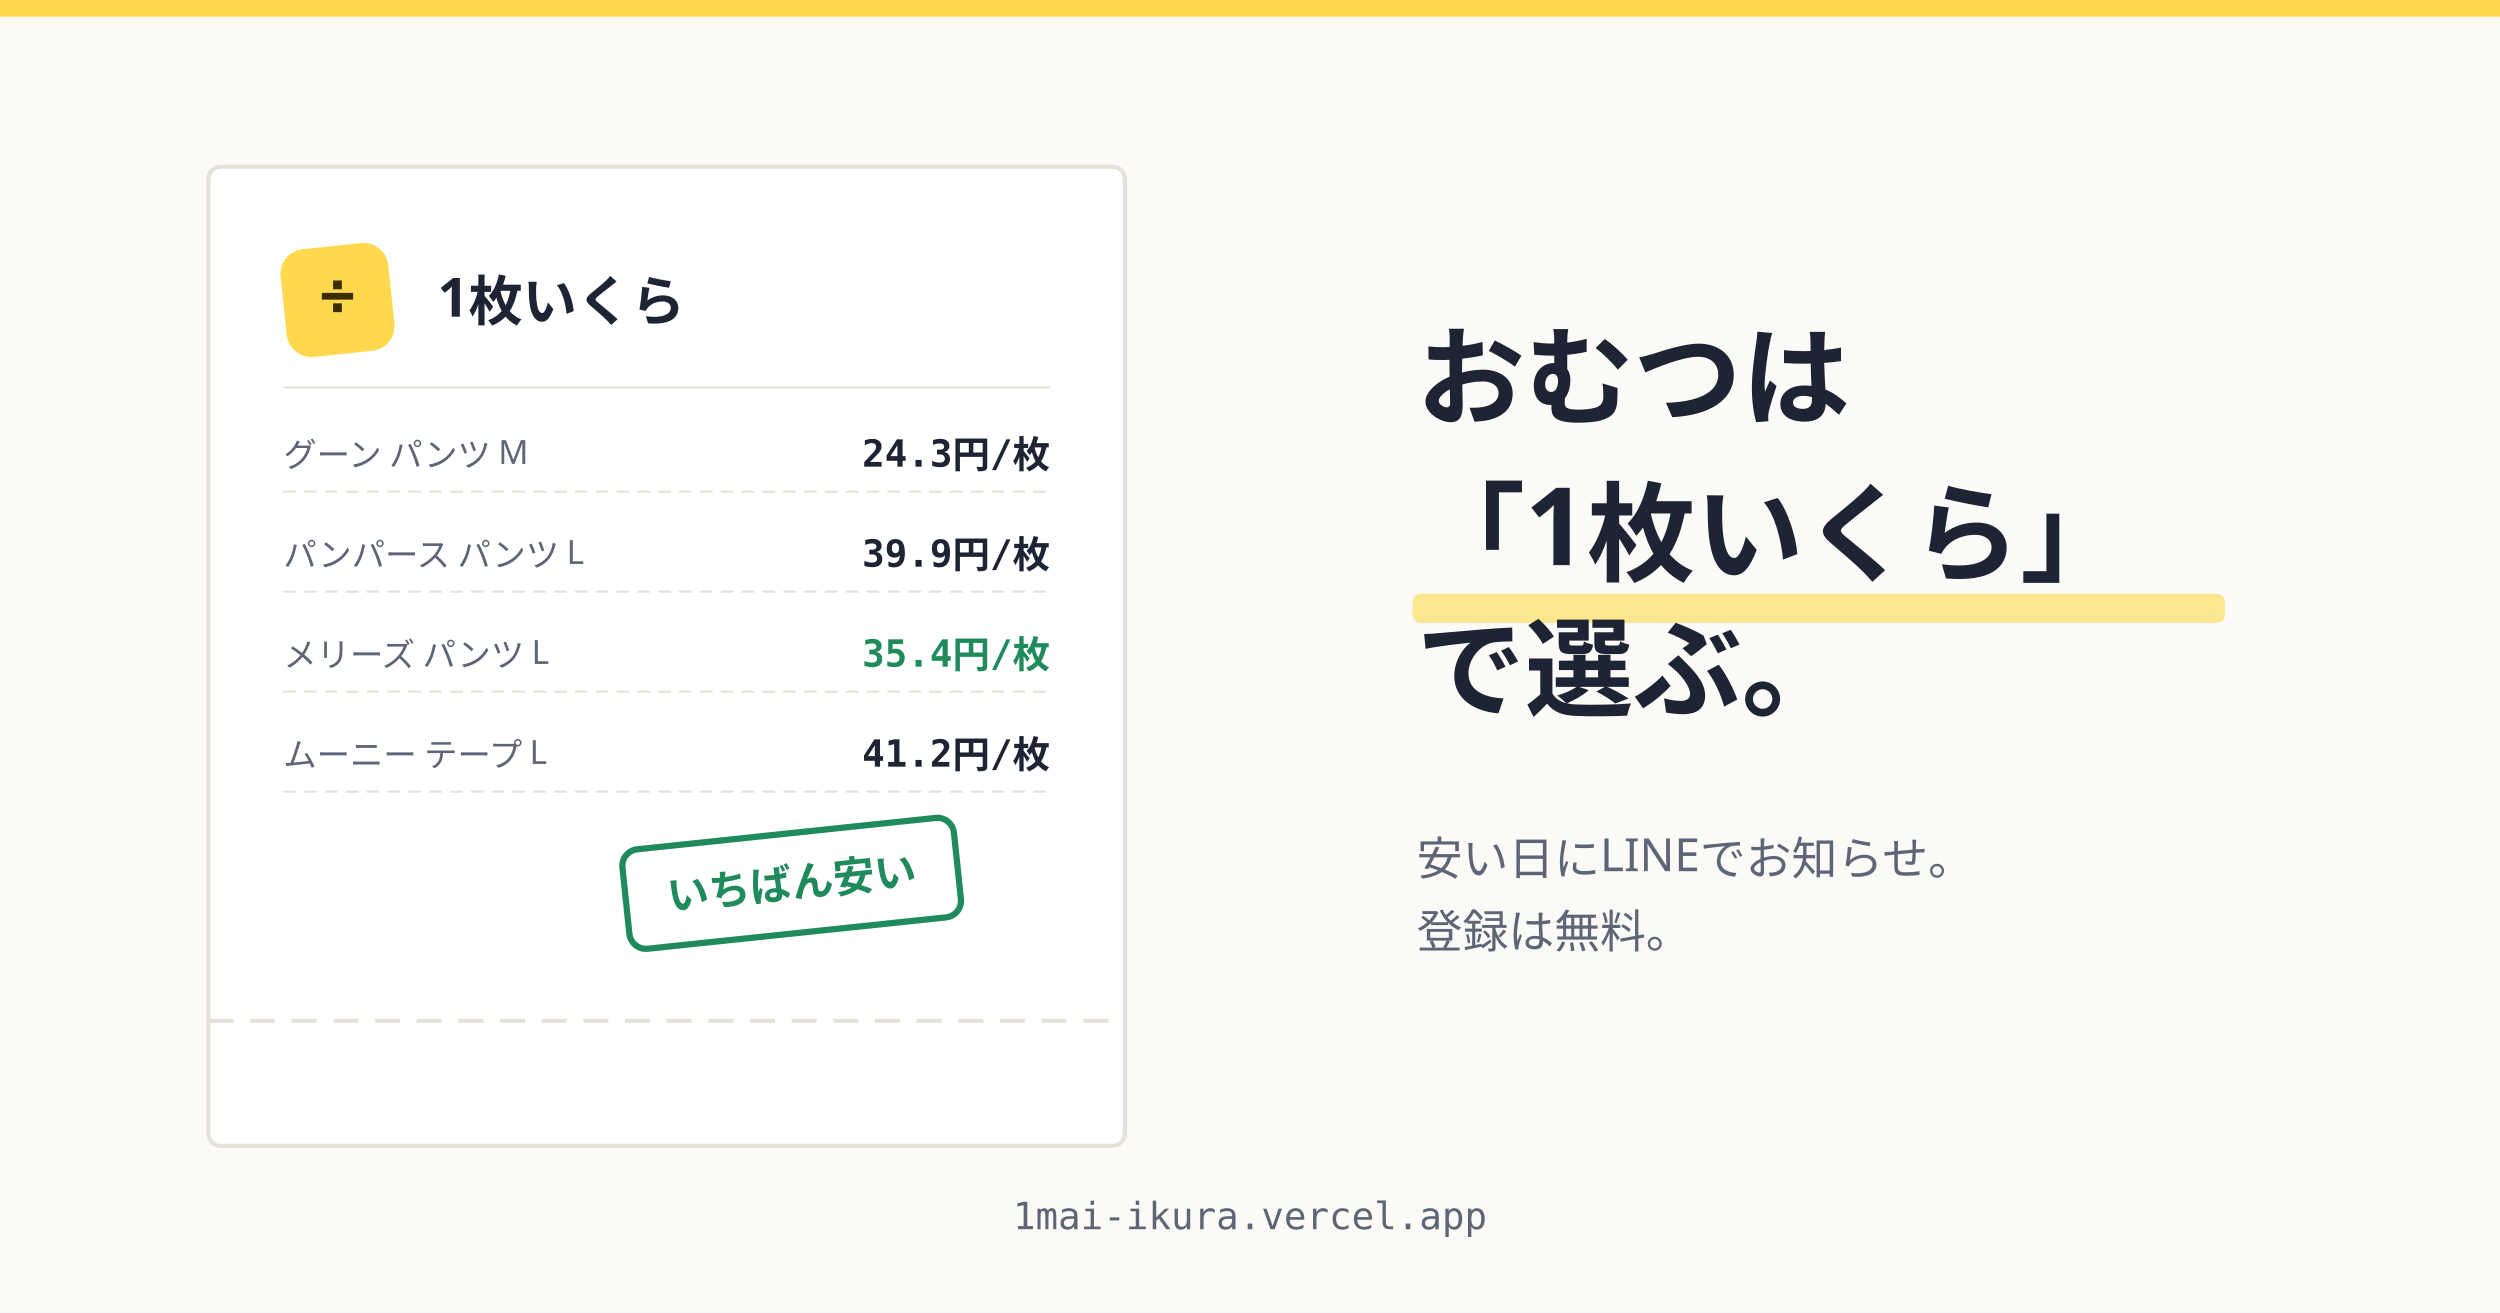
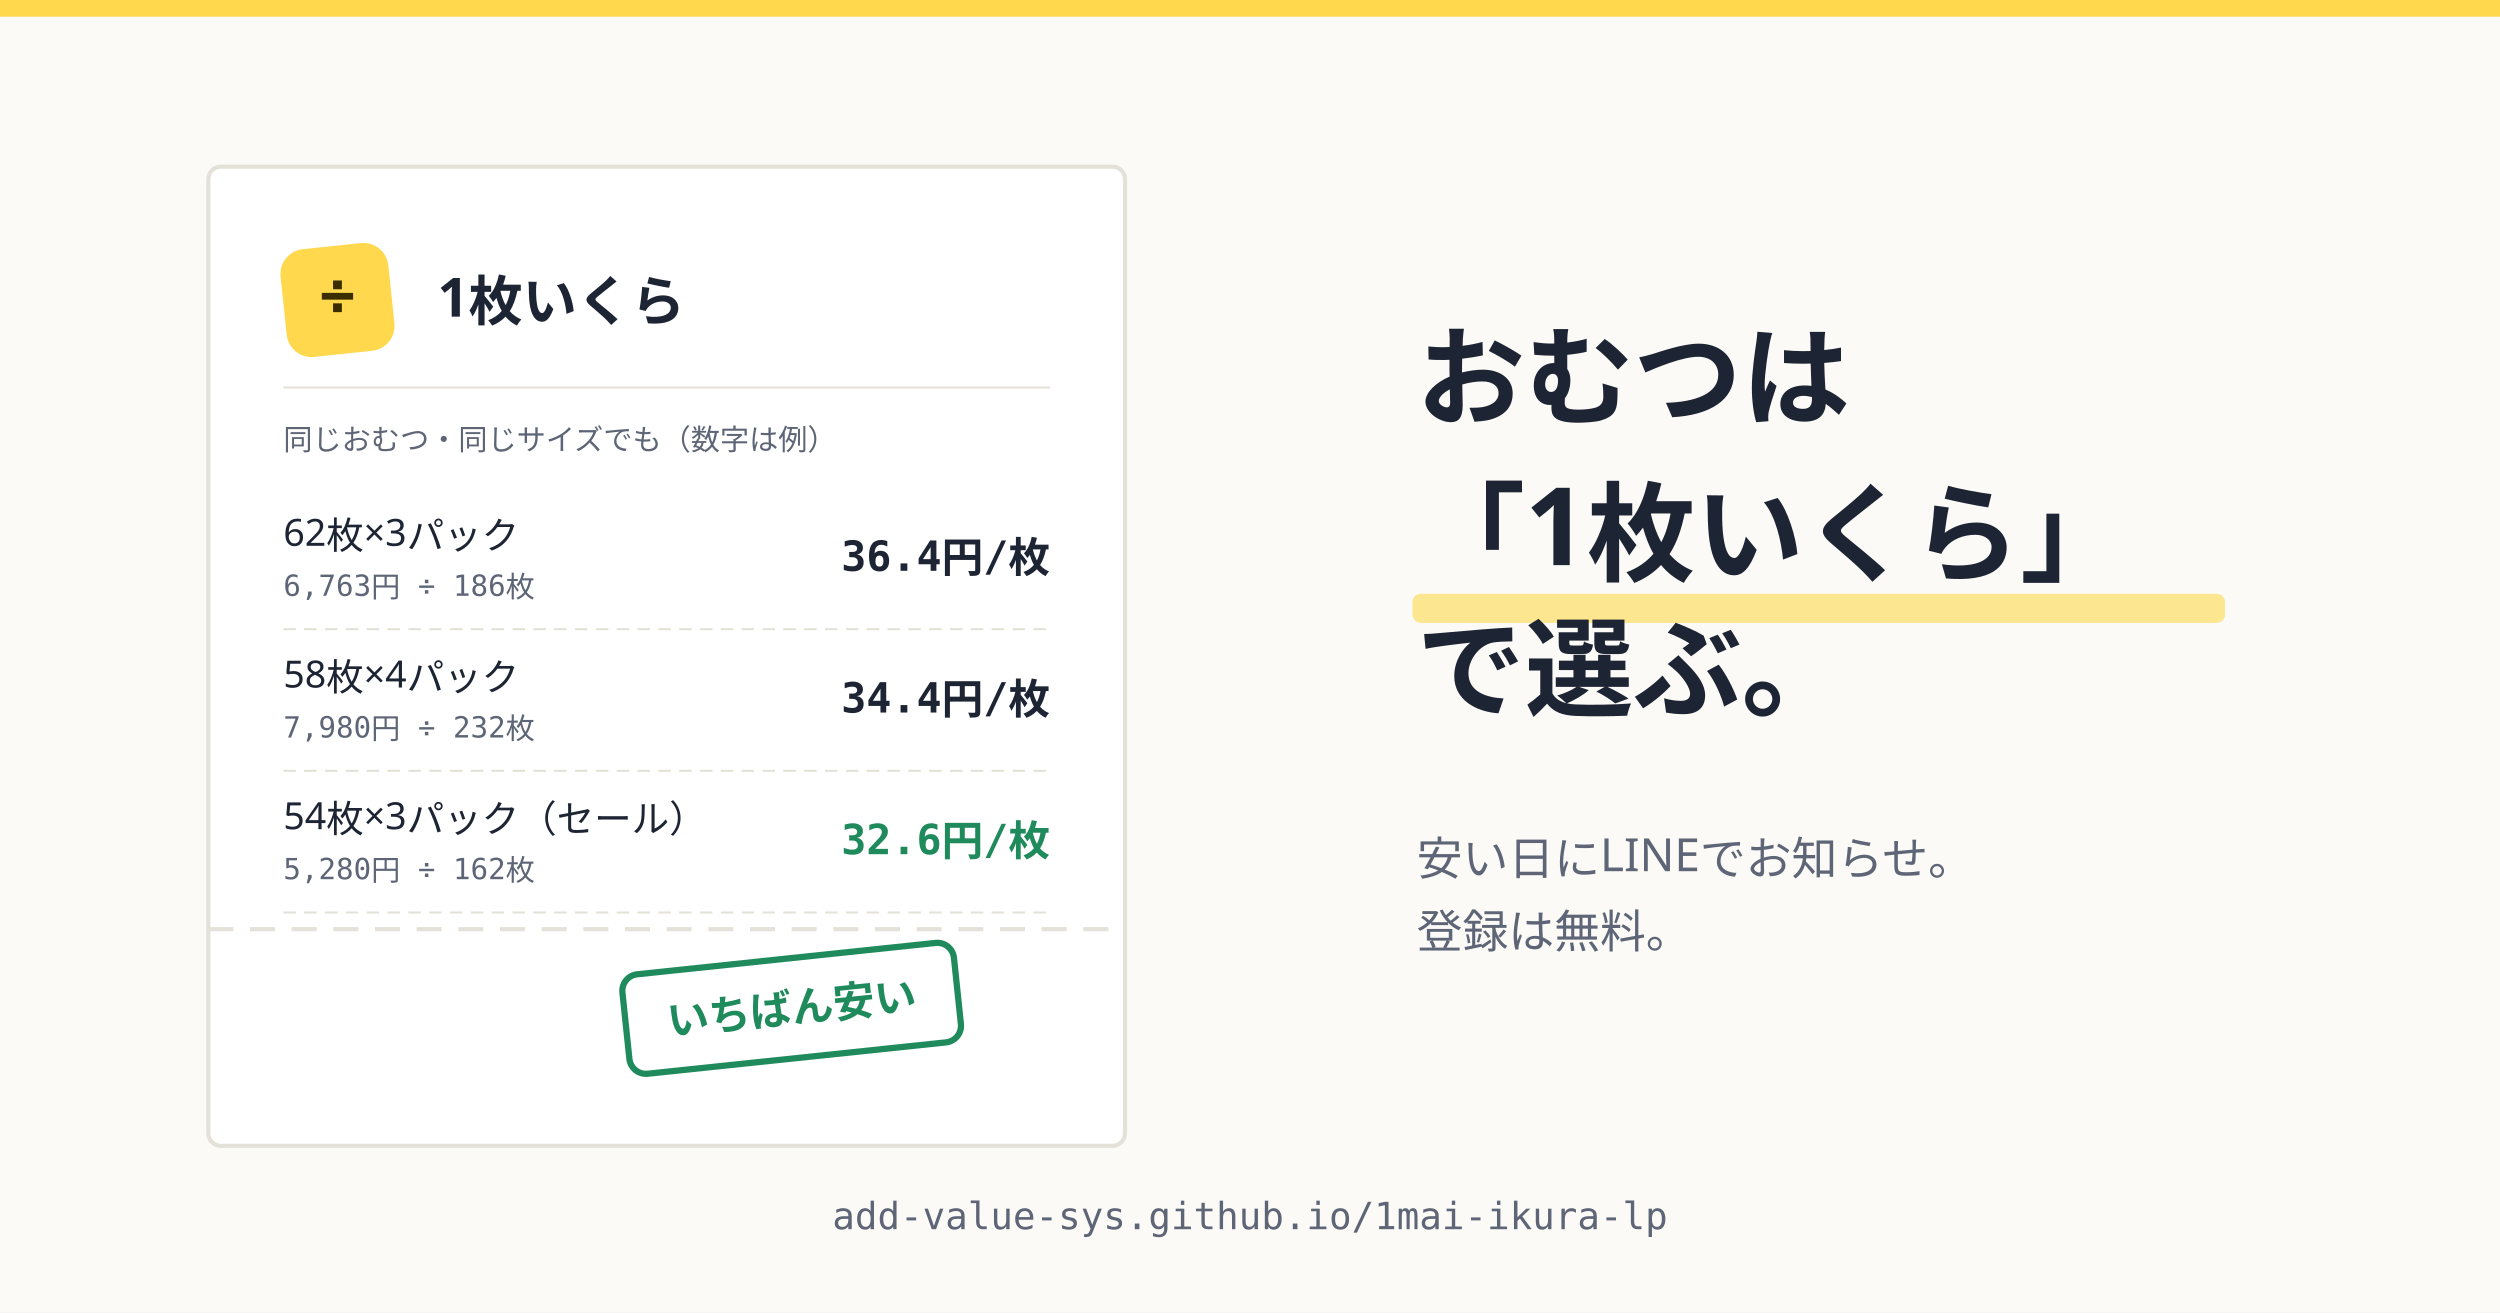
<svg xmlns="http://www.w3.org/2000/svg" width="1200" height="630" viewBox="0 0 1200 630">
  <rect width="1200" height="630" fill="#fbfaf6" />
  <rect x="0" y="0" width="1200" height="8" fill="#ffd84d" />
  <rect x="100" y="80" width="440" height="470" rx="6" fill="#fff" stroke="#e3e1d8" stroke-width="2" />
-   <line x1="100" y1="490" x2="540" y2="490" stroke="#e3e1d8" stroke-width="2" stroke-dasharray="12,8" />
+   <line x1="100" y1="446" x2="540" y2="446" stroke="#e3e1d8" stroke-width="2" stroke-dasharray="12,8" />
  <rect x="136" y="118" width="52" height="52" rx="12" fill="#ffd84d" transform="rotate(-6,162,144)" />
-   <text x="162" y="151" text-anchor="middle" font-family="monospace" font-size="28" font-weight="700" fill="#3a2e00">÷</text>
-   <text x="210" y="152" font-family="sans-serif" font-size="26" font-weight="900" fill="#1d2433">1枚いくら</text>
+   <text x="162" y="151" text-anchor="middle" font-family="Consolas, BIZ UDGothic, monospace" font-size="28" font-weight="700" fill="#3a2e00">÷</text>
+   <text x="210" y="152" font-family="BIZ UDPGothic, Yu Gothic, Meiryo, sans-serif" font-size="26" font-weight="900" fill="#1d2433">1枚いくら</text>
  <line x1="136" y1="186" x2="504" y2="186" stroke="#e3e1d8" stroke-width="1" />
-   <text x="136" y="224" font-family="sans-serif" font-size="16" fill="#5d6576">グーン パンツ M</text>
-   <text x="504" y="224" text-anchor="end" font-family="monospace" font-size="18" font-weight="600" fill="#1d2433">24.3円/枚</text>
-   <line x1="136" y1="236" x2="504" y2="236" stroke="#e3e1d8" stroke-width="1" stroke-dasharray="6,4" />
-   <text x="136" y="272" font-family="sans-serif" font-size="16" fill="#5d6576">パンパース パンツ L</text>
-   <text x="504" y="272" text-anchor="end" font-family="monospace" font-size="18" font-weight="600" fill="#1d2433">39.9円/枚</text>
-   <line x1="136" y1="284" x2="504" y2="284" stroke="#e3e1d8" stroke-width="1" stroke-dasharray="6,4" />
-   <text x="136" y="320" font-family="sans-serif" font-size="16" fill="#5d6576">メリーズ パンツ L</text>
-   <text x="504" y="320" text-anchor="end" font-family="monospace" font-size="18" font-weight="600" fill="#1f8a5b">35.4円/枚</text>
-   <line x1="136" y1="332" x2="504" y2="332" stroke="#e3e1d8" stroke-width="1" stroke-dasharray="6,4" />
-   <text x="136" y="368" font-family="sans-serif" font-size="16" fill="#5d6576">ムーニー テープ L</text>
-   <text x="504" y="368" text-anchor="end" font-family="monospace" font-size="18" font-weight="600" fill="#1d2433">41.2円/枚</text>
-   <line x1="136" y1="380" x2="504" y2="380" stroke="#e3e1d8" stroke-width="1" stroke-dasharray="6,4" />
-   <rect x="300" y="400" width="160" height="48" rx="8" fill="none" stroke="#1f8a5b" stroke-width="3" transform="rotate(-6,380,424)" />
-   <text x="380" y="431" text-anchor="middle" font-family="sans-serif" font-size="20" font-weight="700" fill="#1f8a5b" transform="rotate(-6,380,424)">いちばん安い</text>
-   <text x="680" y="200" font-family="sans-serif" font-size="52" font-weight="900" fill="#1d2433">おむつは</text>
-   <text x="680" y="275" font-family="sans-serif" font-size="52" font-weight="900" fill="#1d2433">「1枚いくら」</text>
+   <text x="136" y="216" font-family="BIZ UDPGothic, Yu Gothic, Meiryo, sans-serif" font-size="14" fill="#5d6576">同じおむつ・同じサイズでも（数字は例）</text>
+   <text x="136" y="262" font-family="BIZ UDPGothic, Yu Gothic, Meiryo, sans-serif" font-size="18" fill="#1d2433">62枚×3パック</text>
+   <text x="136" y="286" font-family="Consolas, BIZ UDGothic, monospace" font-size="14" fill="#5d6576">6,763円 ÷ 186枚</text>
+   <text x="504" y="274" text-anchor="end" font-family="Consolas, BIZ UDGothic, monospace" font-size="20" font-weight="600" fill="#1d2433">36.4円/枚</text>
+   <line x1="136" y1="302" x2="504" y2="302" stroke="#e3e1d8" stroke-width="1" stroke-dasharray="6,4" />
+   <text x="136" y="330" font-family="BIZ UDPGothic, Yu Gothic, Meiryo, sans-serif" font-size="18" fill="#1d2433">58枚×4パック</text>
+   <text x="136" y="354" font-family="Consolas, BIZ UDGothic, monospace" font-size="14" fill="#5d6576">7,980円 ÷ 232枚</text>
+   <text x="504" y="342" text-anchor="end" font-family="Consolas, BIZ UDGothic, monospace" font-size="20" font-weight="600" fill="#1d2433">34.4円/枚</text>
+   <line x1="136" y1="370" x2="504" y2="370" stroke="#e3e1d8" stroke-width="1" stroke-dasharray="6,4" />
+   <text x="136" y="398" font-family="BIZ UDPGothic, Yu Gothic, Meiryo, sans-serif" font-size="18" fill="#1d2433">54枚×3パック（セール）</text>
+   <text x="136" y="422" font-family="Consolas, BIZ UDGothic, monospace" font-size="14" fill="#5d6576">5,280円 ÷ 162枚</text>
+   <text x="504" y="410" text-anchor="end" font-family="Consolas, BIZ UDGothic, monospace" font-size="20" font-weight="600" fill="#1f8a5b">32.6円/枚</text>
+   <line x1="136" y1="438" x2="504" y2="438" stroke="#e3e1d8" stroke-width="1" stroke-dasharray="6,4" />
+   <rect x="300" y="460" width="160" height="48" rx="8" fill="none" stroke="#1f8a5b" stroke-width="3" transform="rotate(-6,380,484)" />
+   <text x="380" y="491" text-anchor="middle" font-family="BIZ UDPGothic, Yu Gothic, Meiryo, sans-serif" font-size="20" font-weight="700" fill="#1f8a5b" transform="rotate(-6,380,484)">いちばん安い</text>
+   <text x="680" y="200" font-family="BIZ UDPGothic, Yu Gothic, Meiryo, sans-serif" font-size="52" font-weight="900" fill="#1d2433">おむつは</text>
+   <text x="680" y="275" font-family="BIZ UDPGothic, Yu Gothic, Meiryo, sans-serif" font-size="52" font-weight="900" fill="#1d2433">「1枚いくら」</text>
  <rect x="678" y="285" width="390" height="14" rx="4" fill="#ffd84d" opacity="0.6" />
-   <text x="680" y="340" font-family="sans-serif" font-size="52" font-weight="900" fill="#1d2433">で選ぶ。</text>
-   <text x="680" y="420" font-family="sans-serif" font-size="22" fill="#5d6576">安い日にLINEでお知らせ。</text>
-   <text x="680" y="455" font-family="sans-serif" font-size="22" fill="#5d6576">登録は無料。</text>
-   <text x="600" y="590" text-anchor="middle" font-family="monospace" font-size="18" fill="#5d6576">1mai-ikura.vercel.app</text>
+   <text x="680" y="340" font-family="BIZ UDPGothic, Yu Gothic, Meiryo, sans-serif" font-size="52" font-weight="900" fill="#1d2433">で選ぶ。</text>
+   <text x="680" y="420" font-family="BIZ UDPGothic, Yu Gothic, Meiryo, sans-serif" font-size="22" fill="#5d6576">安い日にLINEでお知らせ。</text>
+   <text x="680" y="455" font-family="BIZ UDPGothic, Yu Gothic, Meiryo, sans-serif" font-size="22" fill="#5d6576">登録は無料。</text>
+   <text x="600" y="590" text-anchor="middle" font-family="Consolas, BIZ UDGothic, monospace" font-size="18" fill="#5d6576">add-value-sys.github.io/1mai-ikura-lp</text>
</svg>
